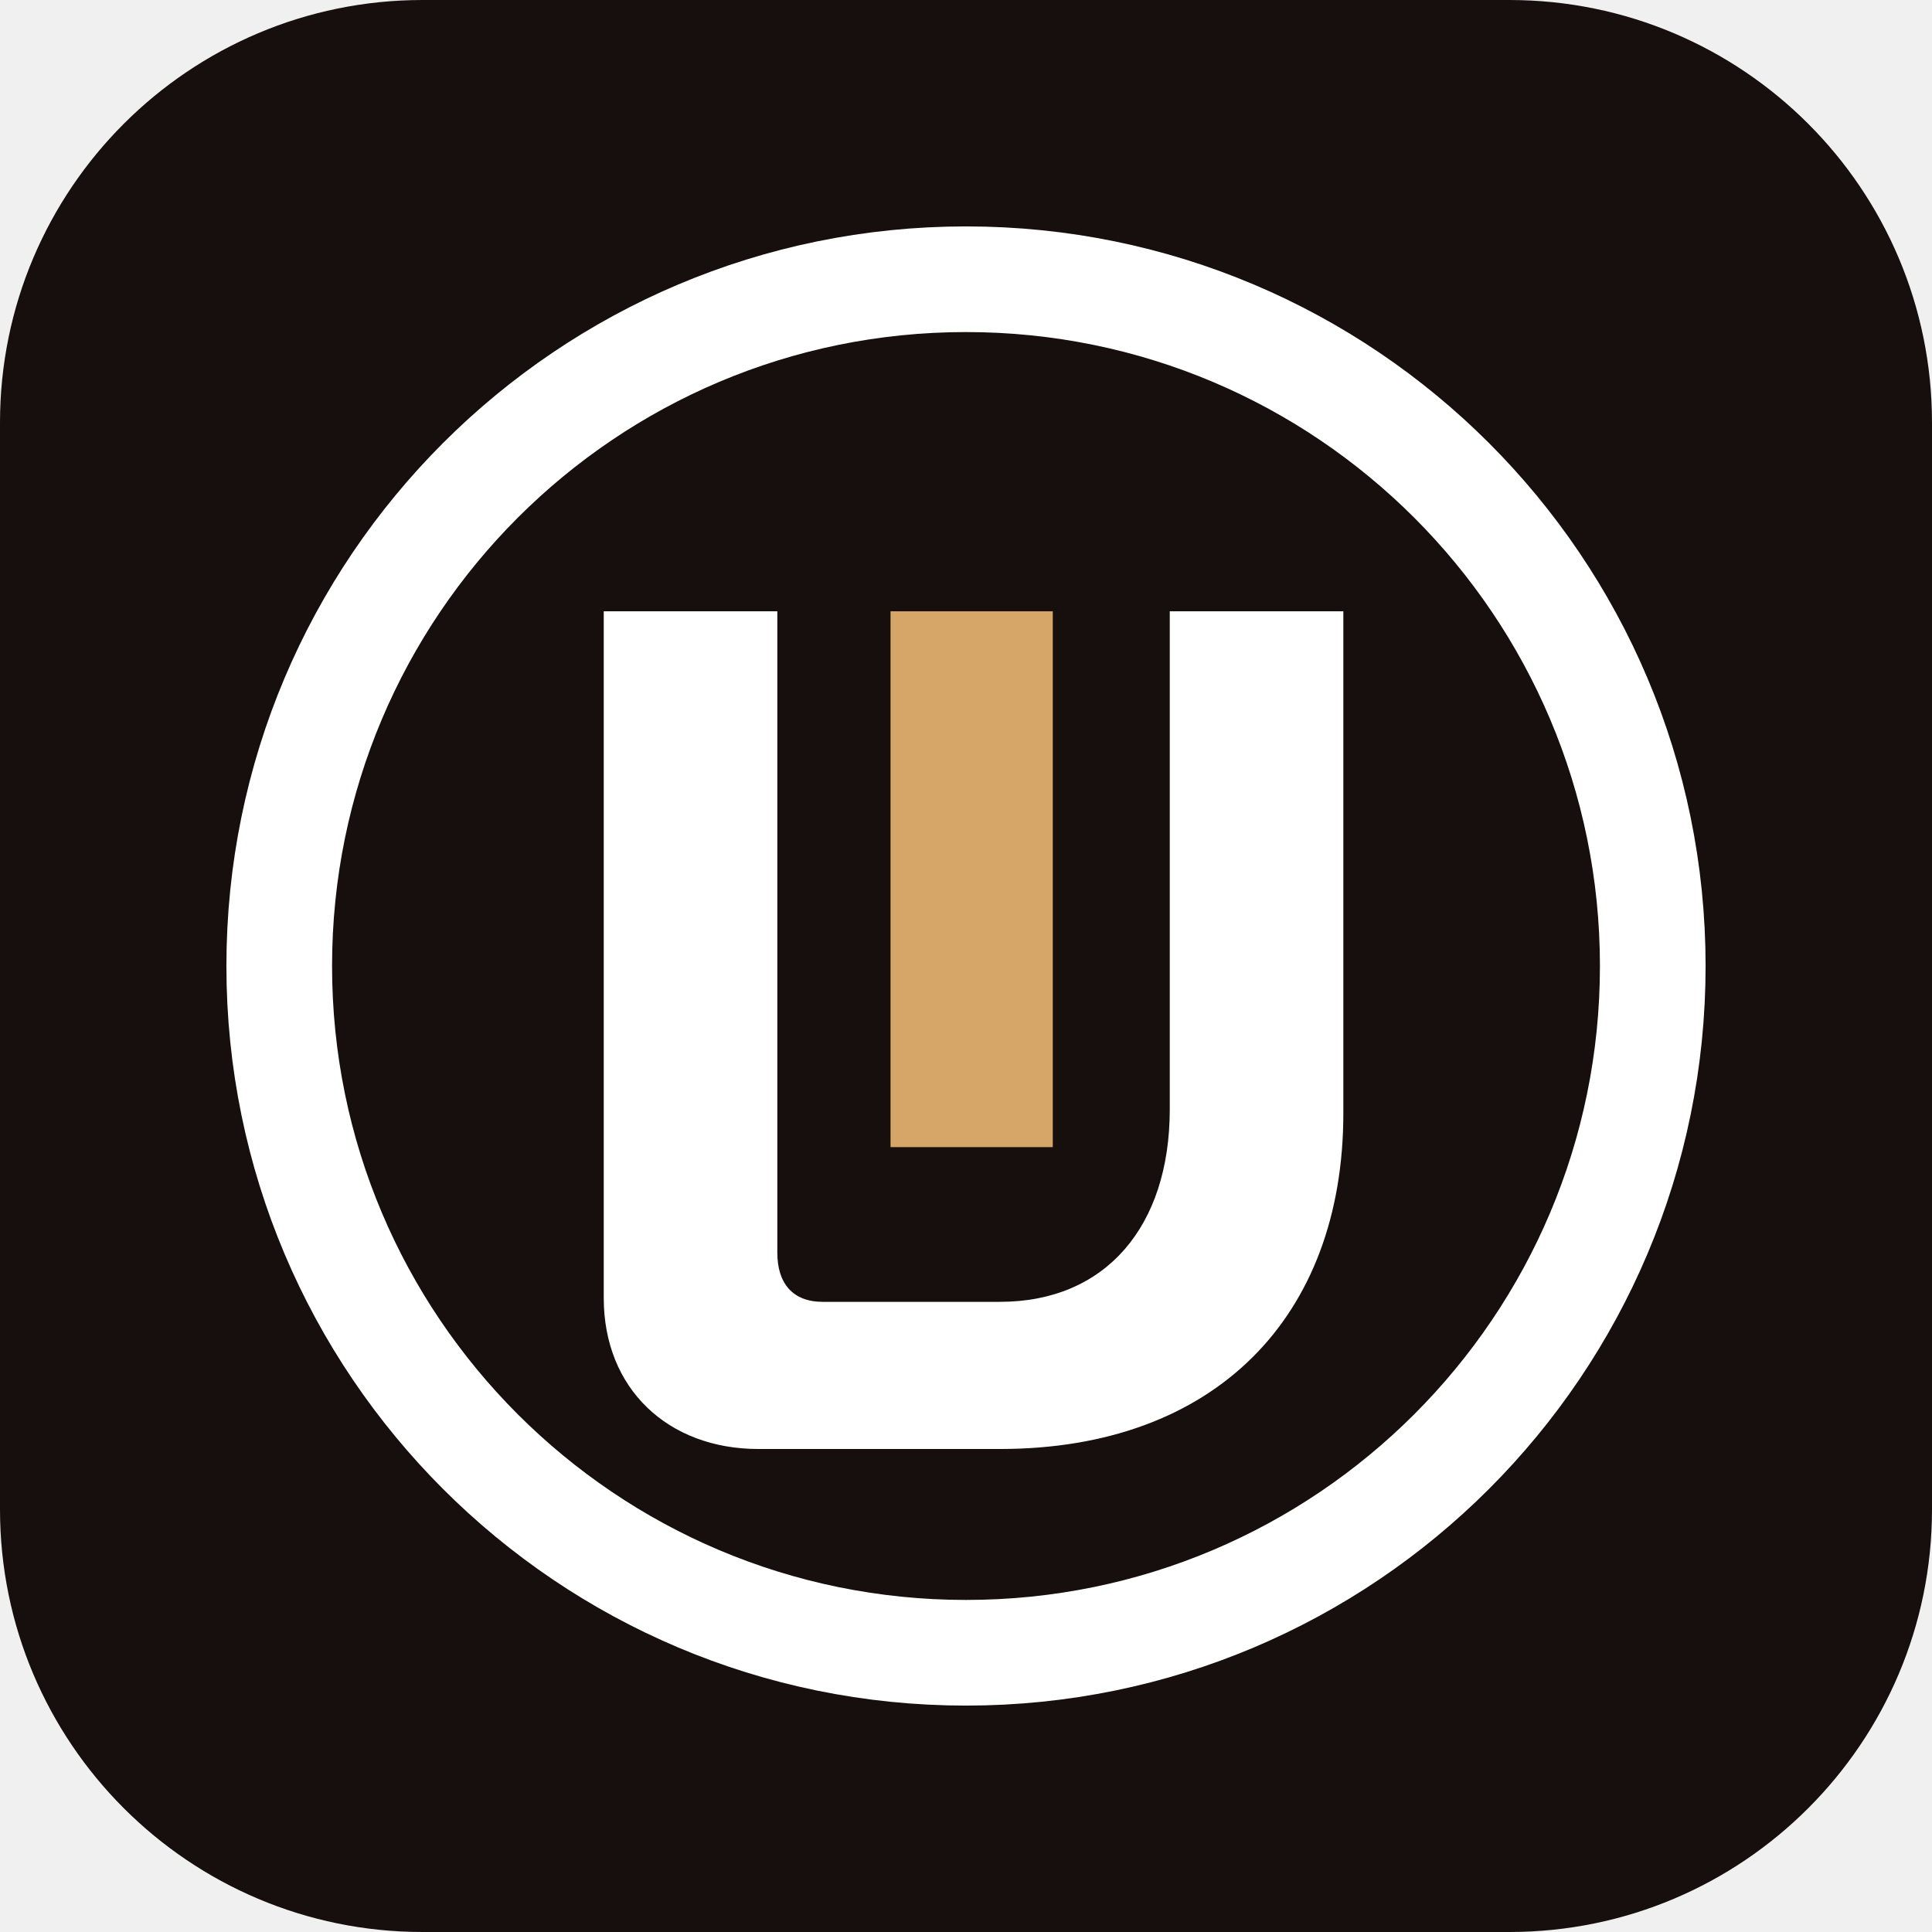
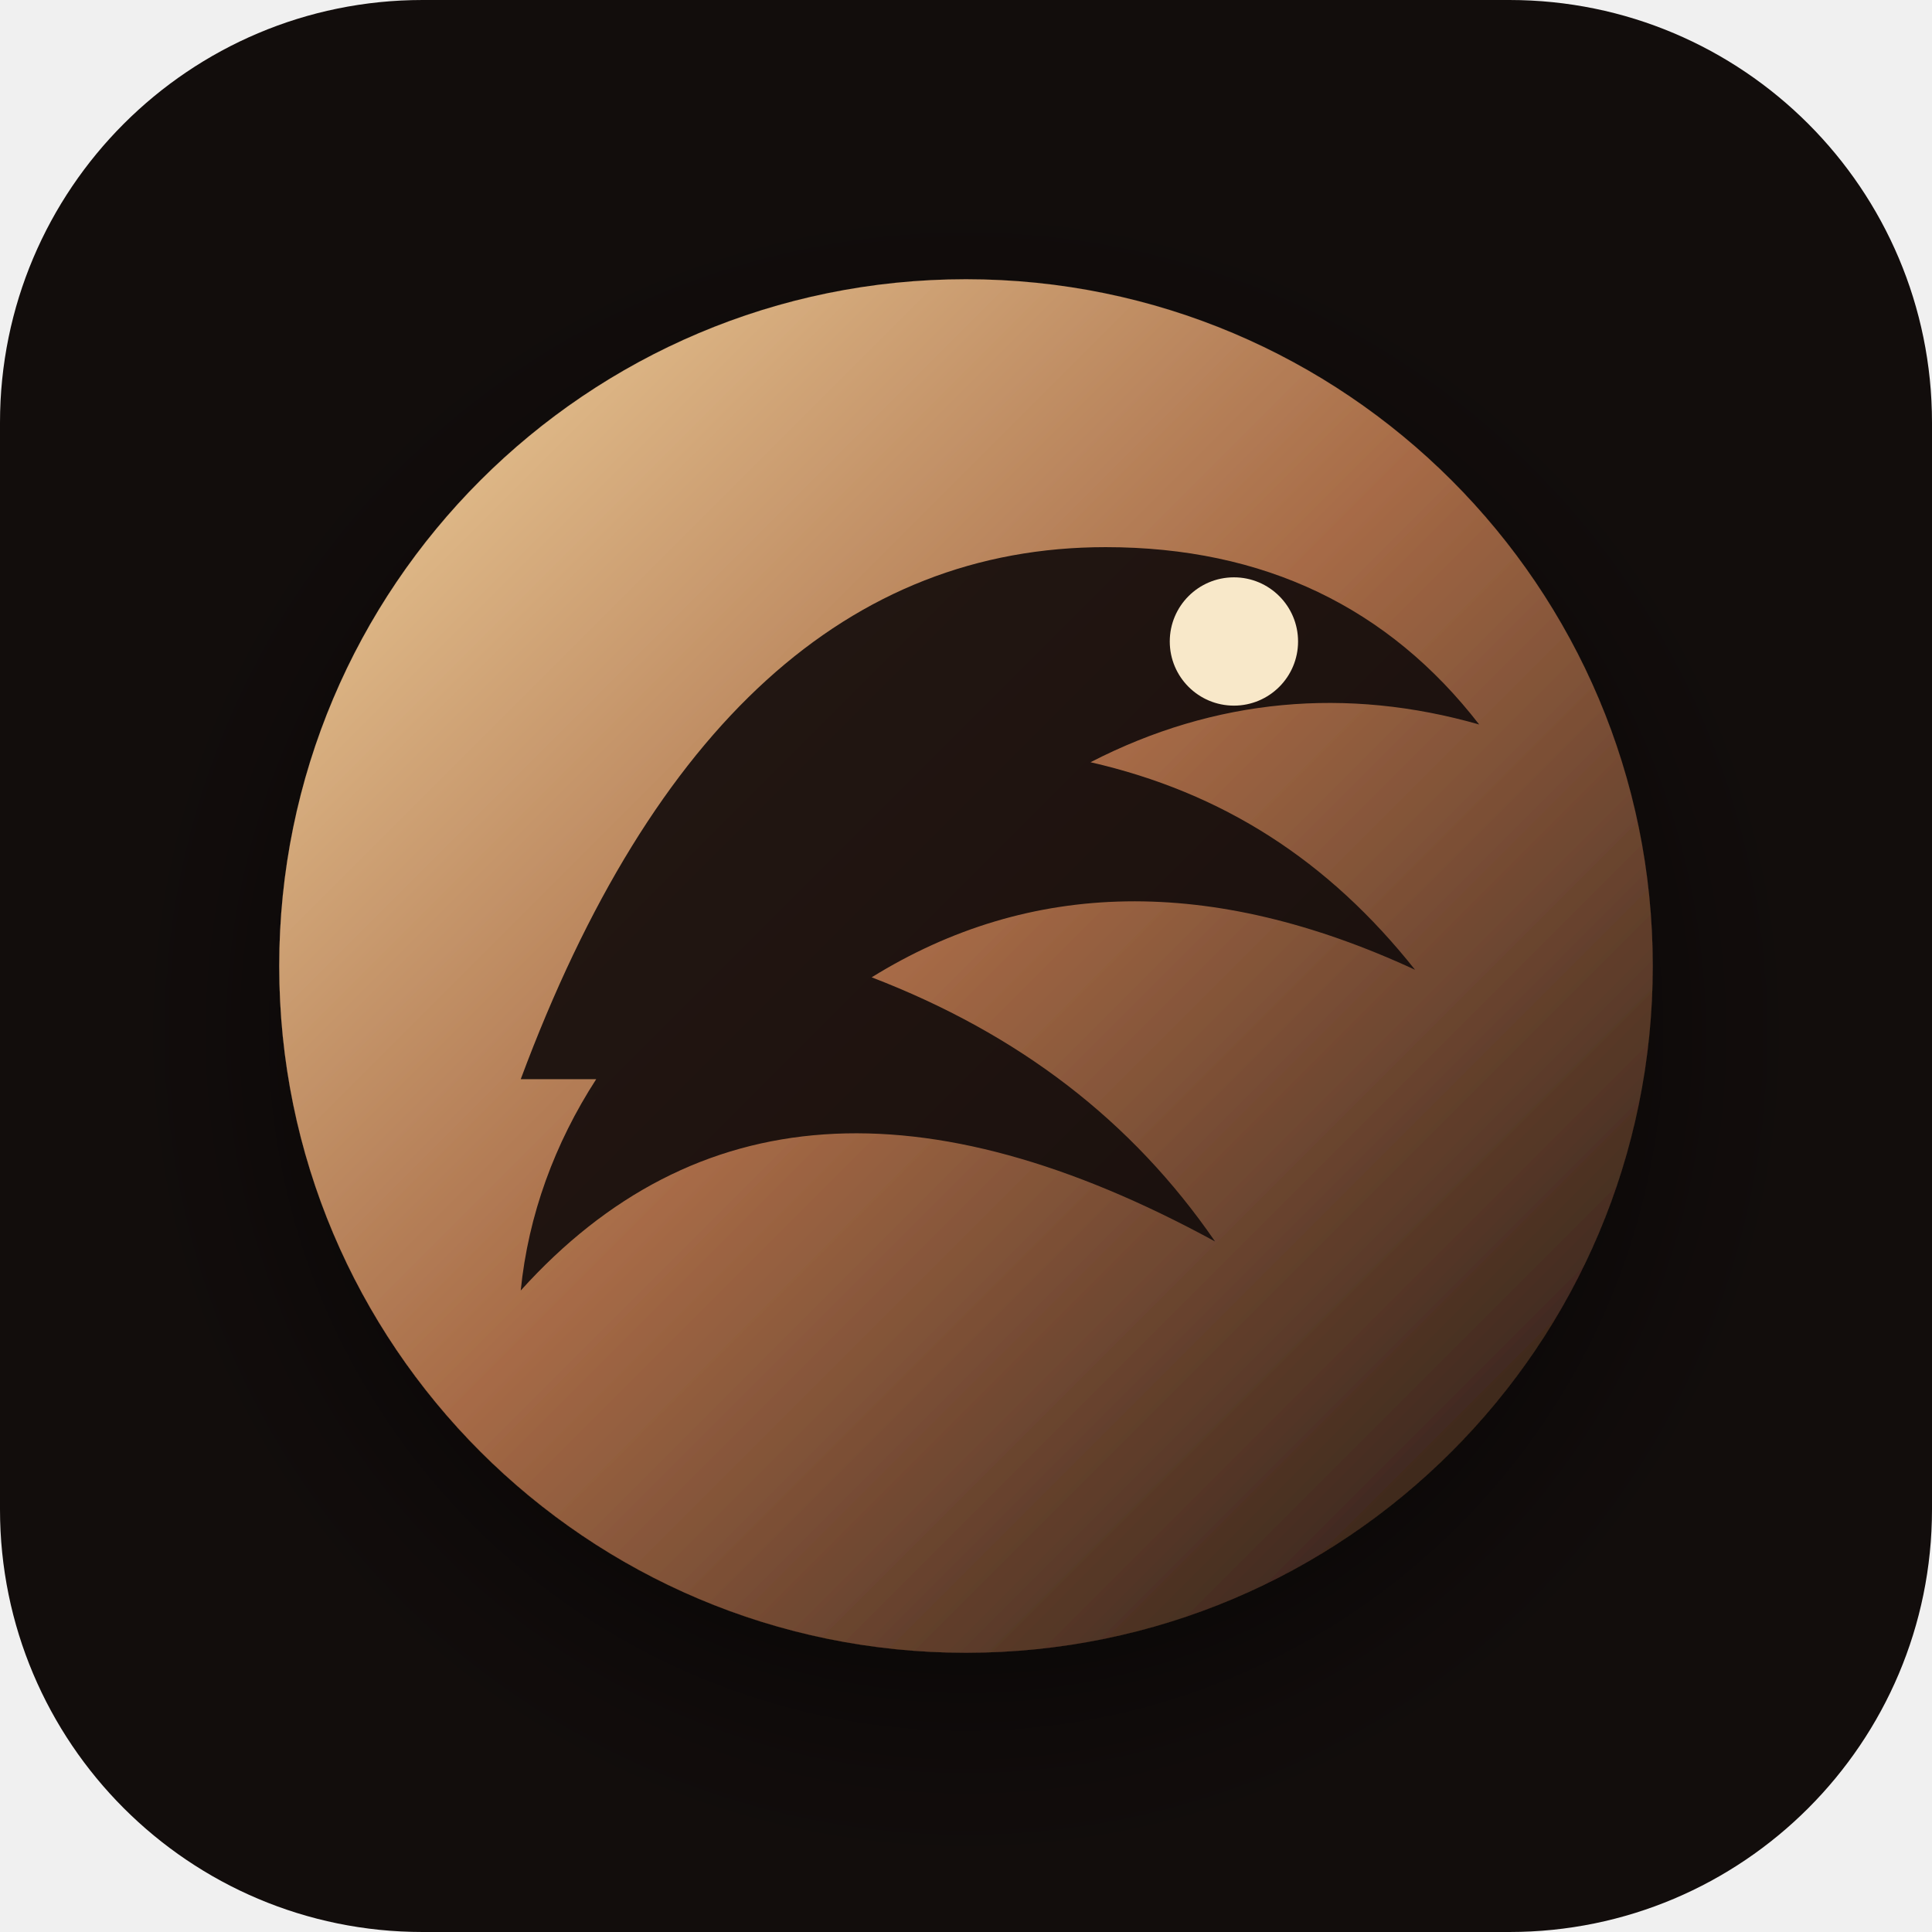
- <svg xmlns="http://www.w3.org/2000/svg" viewBox="0 0 512 512">
-   <rect width="512" height="512" rx="112" fill="#160f0e" />
-   <circle cx="256" cy="256" r="182" fill="none" stroke="#fff" stroke-width="28" />
-   <path d="M160 162v182c0 24 17 40 41 40h64c57 0 91-35 91-89V162h-46v132c0 31-17 51-45 51h-47c-8 0-12-5-12-13V162h-46Z" fill="#fff" />
-   <path d="M236 162v142h43V162h-43Z" fill="#d6a568" />
+ <svg xmlns="http://www.w3.org/2000/svg" width="512" height="512" viewBox="0 0 512 512" role="img" aria-label="WebStorming OS">
+   <defs>
+     <linearGradient id="g" x1="0" y1="0" x2="1" y2="1">
+       <stop offset="0" stop-color="#F5D7A1" />
+       <stop offset="0.48" stop-color="#A66A46" />
+       <stop offset="1" stop-color="#17100F" />
+     </linearGradient>
+     <filter id="s" x="-20%" y="-20%" width="140%" height="140%">
+       <feDropShadow dx="0" dy="18" stdDeviation="24" flood-color="#000" flood-opacity=".45" />
+     </filter>
+   </defs>
+   <rect width="512" height="512" rx="112" fill="#120D0C" />
+   <circle cx="256" cy="256" r="182" fill="url(#g)" filter="url(#s)" />
+   <path d="M138 286c35-94 87-141 155-141 42 0 75 16 99 47-35-10-70-7-103 10 35 8 63 26 86 55-54-25-102-24-144 2 39 15 69 38 91 70-77-42-138-38-184 13 2-20 9-39 20-56z" fill="#130C0B" opacity=".92" />
+   <circle cx="327" cy="170" r="17" fill="#F8E8C9" />
</svg>
